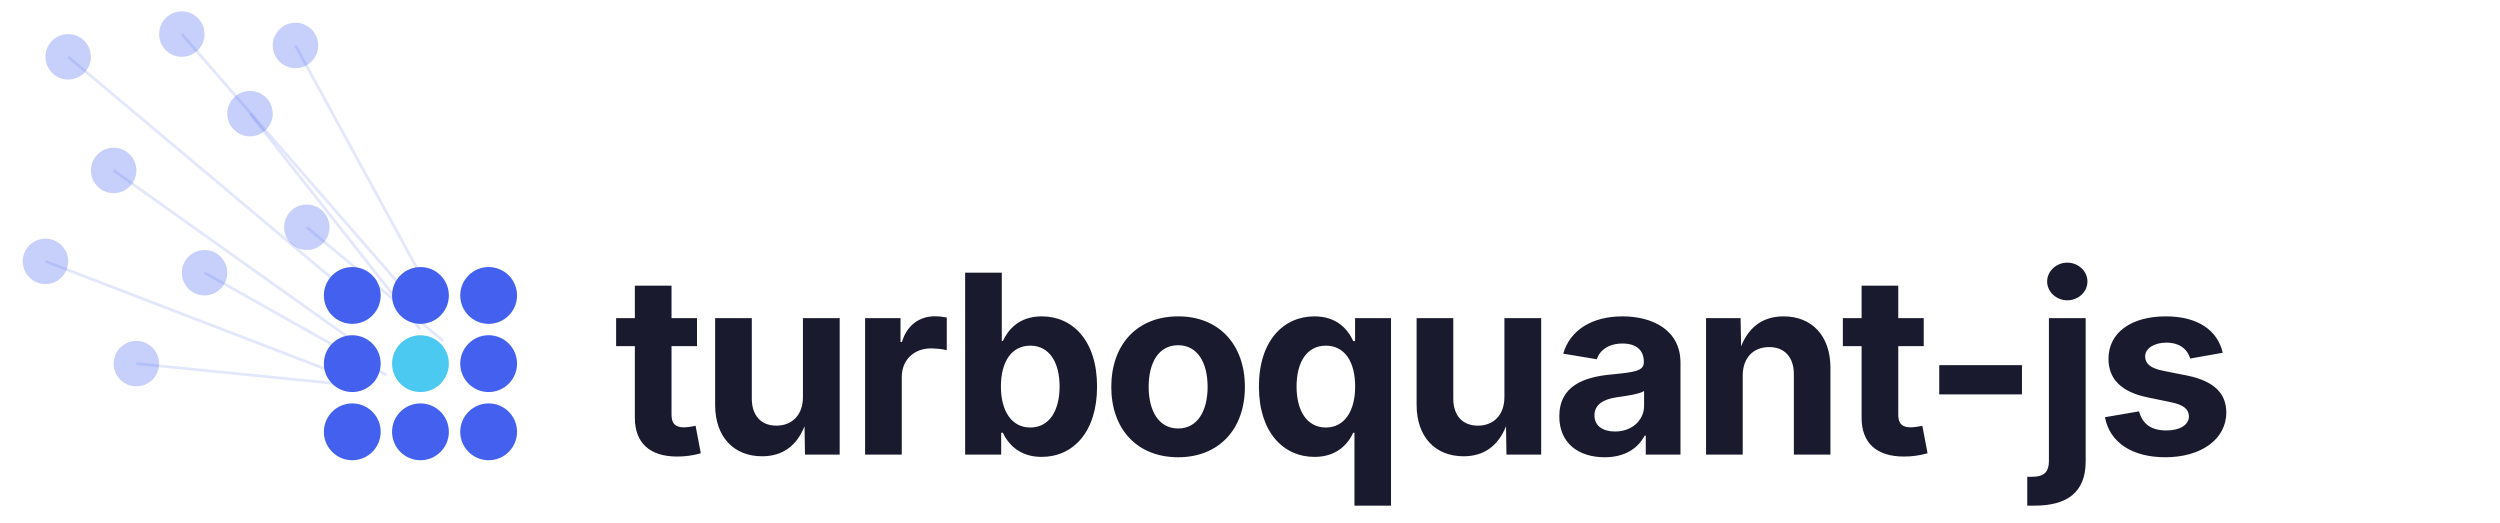
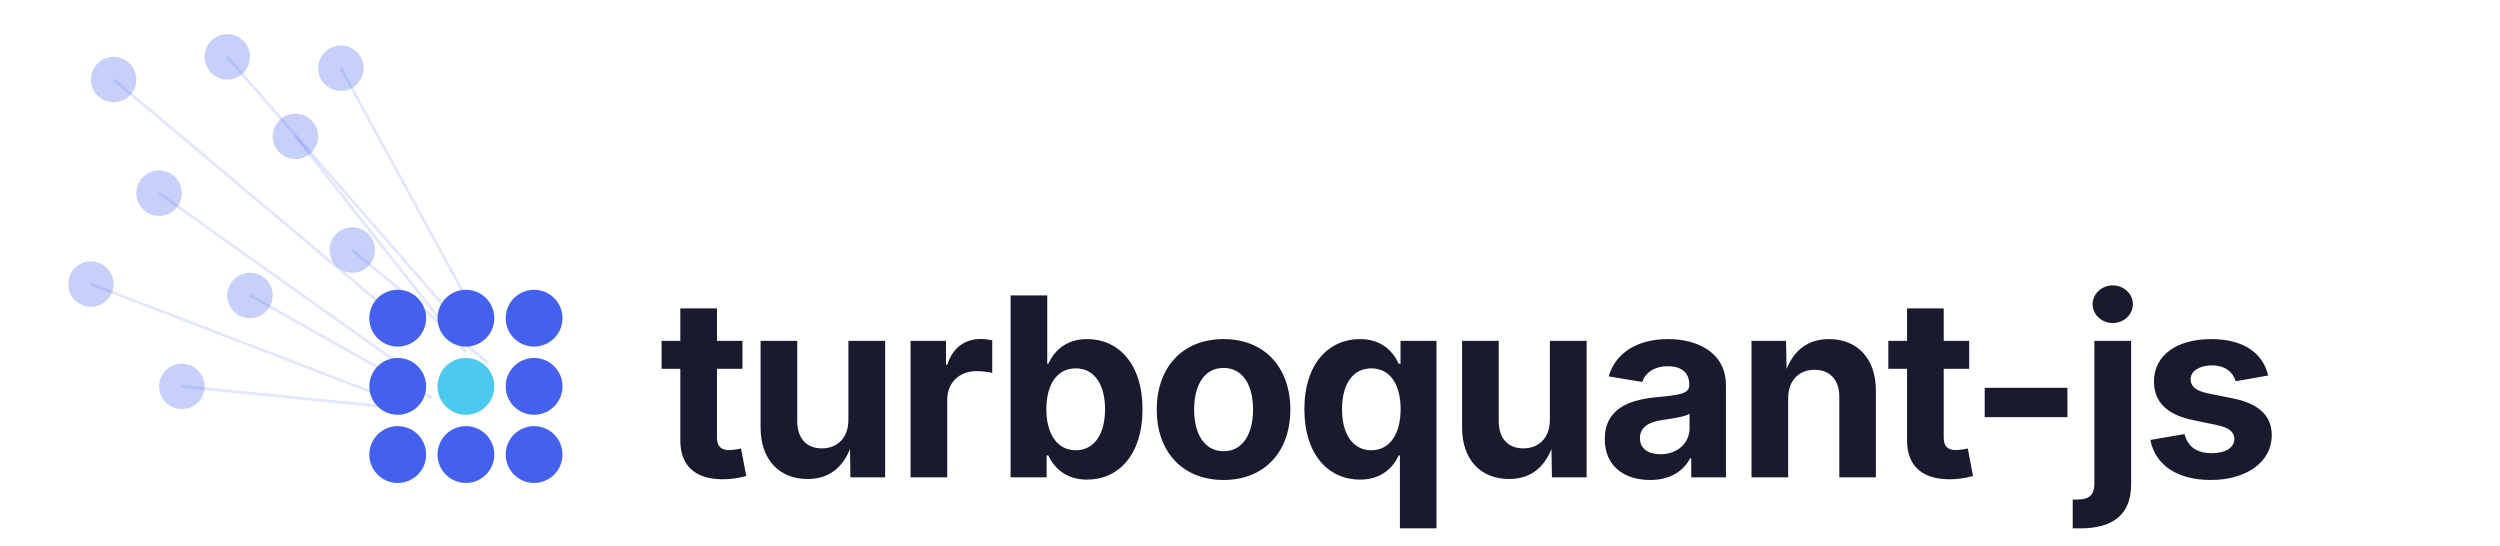
- <svg xmlns="http://www.w3.org/2000/svg" viewBox="0 0 440 92" width="440" height="92">
+ <svg xmlns="http://www.w3.org/2000/svg" viewBox="-8 -4 440 96" width="440" height="96">
  <circle cx="12" cy="10" r="4" fill="#4361ee" opacity="0.3" />
  <circle cx="32" cy="6" r="4" fill="#4361ee" opacity="0.3" />
  <circle cx="20" cy="30" r="4" fill="#4361ee" opacity="0.3" />
  <circle cx="44" cy="20" r="4" fill="#4361ee" opacity="0.3" />
  <circle cx="8" cy="46" r="4" fill="#4361ee" opacity="0.3" />
  <circle cx="36" cy="48" r="4" fill="#4361ee" opacity="0.3" />
  <circle cx="52" cy="8" r="4" fill="#4361ee" opacity="0.3" />
  <circle cx="54" cy="40" r="4" fill="#4361ee" opacity="0.3" />
  <circle cx="24" cy="64" r="4" fill="#4361ee" opacity="0.3" />
  <line x1="12" y1="10" x2="62" y2="52" stroke="#4361ee" stroke-width="0.5" opacity="0.15" />
  <line x1="32" y1="6" x2="72" y2="52" stroke="#4361ee" stroke-width="0.5" opacity="0.15" />
  <line x1="20" y1="30" x2="65" y2="62" stroke="#4361ee" stroke-width="0.5" opacity="0.15" />
  <line x1="44" y1="20" x2="74" y2="58" stroke="#4361ee" stroke-width="0.5" opacity="0.15" />
  <line x1="8" y1="46" x2="60" y2="66" stroke="#4361ee" stroke-width="0.5" opacity="0.15" />
  <line x1="36" y1="48" x2="68" y2="66" stroke="#4361ee" stroke-width="0.5" opacity="0.15" />
  <line x1="52" y1="8" x2="76" y2="52" stroke="#4361ee" stroke-width="0.5" opacity="0.15" />
  <line x1="54" y1="40" x2="78" y2="60" stroke="#4361ee" stroke-width="0.5" opacity="0.15" />
  <line x1="24" y1="64" x2="64" y2="68" stroke="#4361ee" stroke-width="0.5" opacity="0.15" />
  <circle cx="62" cy="52" r="5" fill="#4361ee" />
  <circle cx="74" cy="52" r="5" fill="#4361ee" />
  <circle cx="86" cy="52" r="5" fill="#4361ee" />
  <circle cx="62" cy="64" r="5" fill="#4361ee" />
  <circle cx="74" cy="64" r="5" fill="#4cc9f0" />
  <circle cx="86" cy="64" r="5" fill="#4361ee" />
  <circle cx="62" cy="76" r="5" fill="#4361ee" />
  <circle cx="74" cy="76" r="5" fill="#4361ee" />
  <circle cx="86" cy="76" r="5" fill="#4361ee" />
  <text x="108" y="64" dominant-baseline="central" font-family="system-ui, -apple-system, 'Segoe UI', sans-serif" font-weight="700" font-size="44" fill="#1a1a2e" letter-spacing="-1">turboquant-js</text>
</svg>
